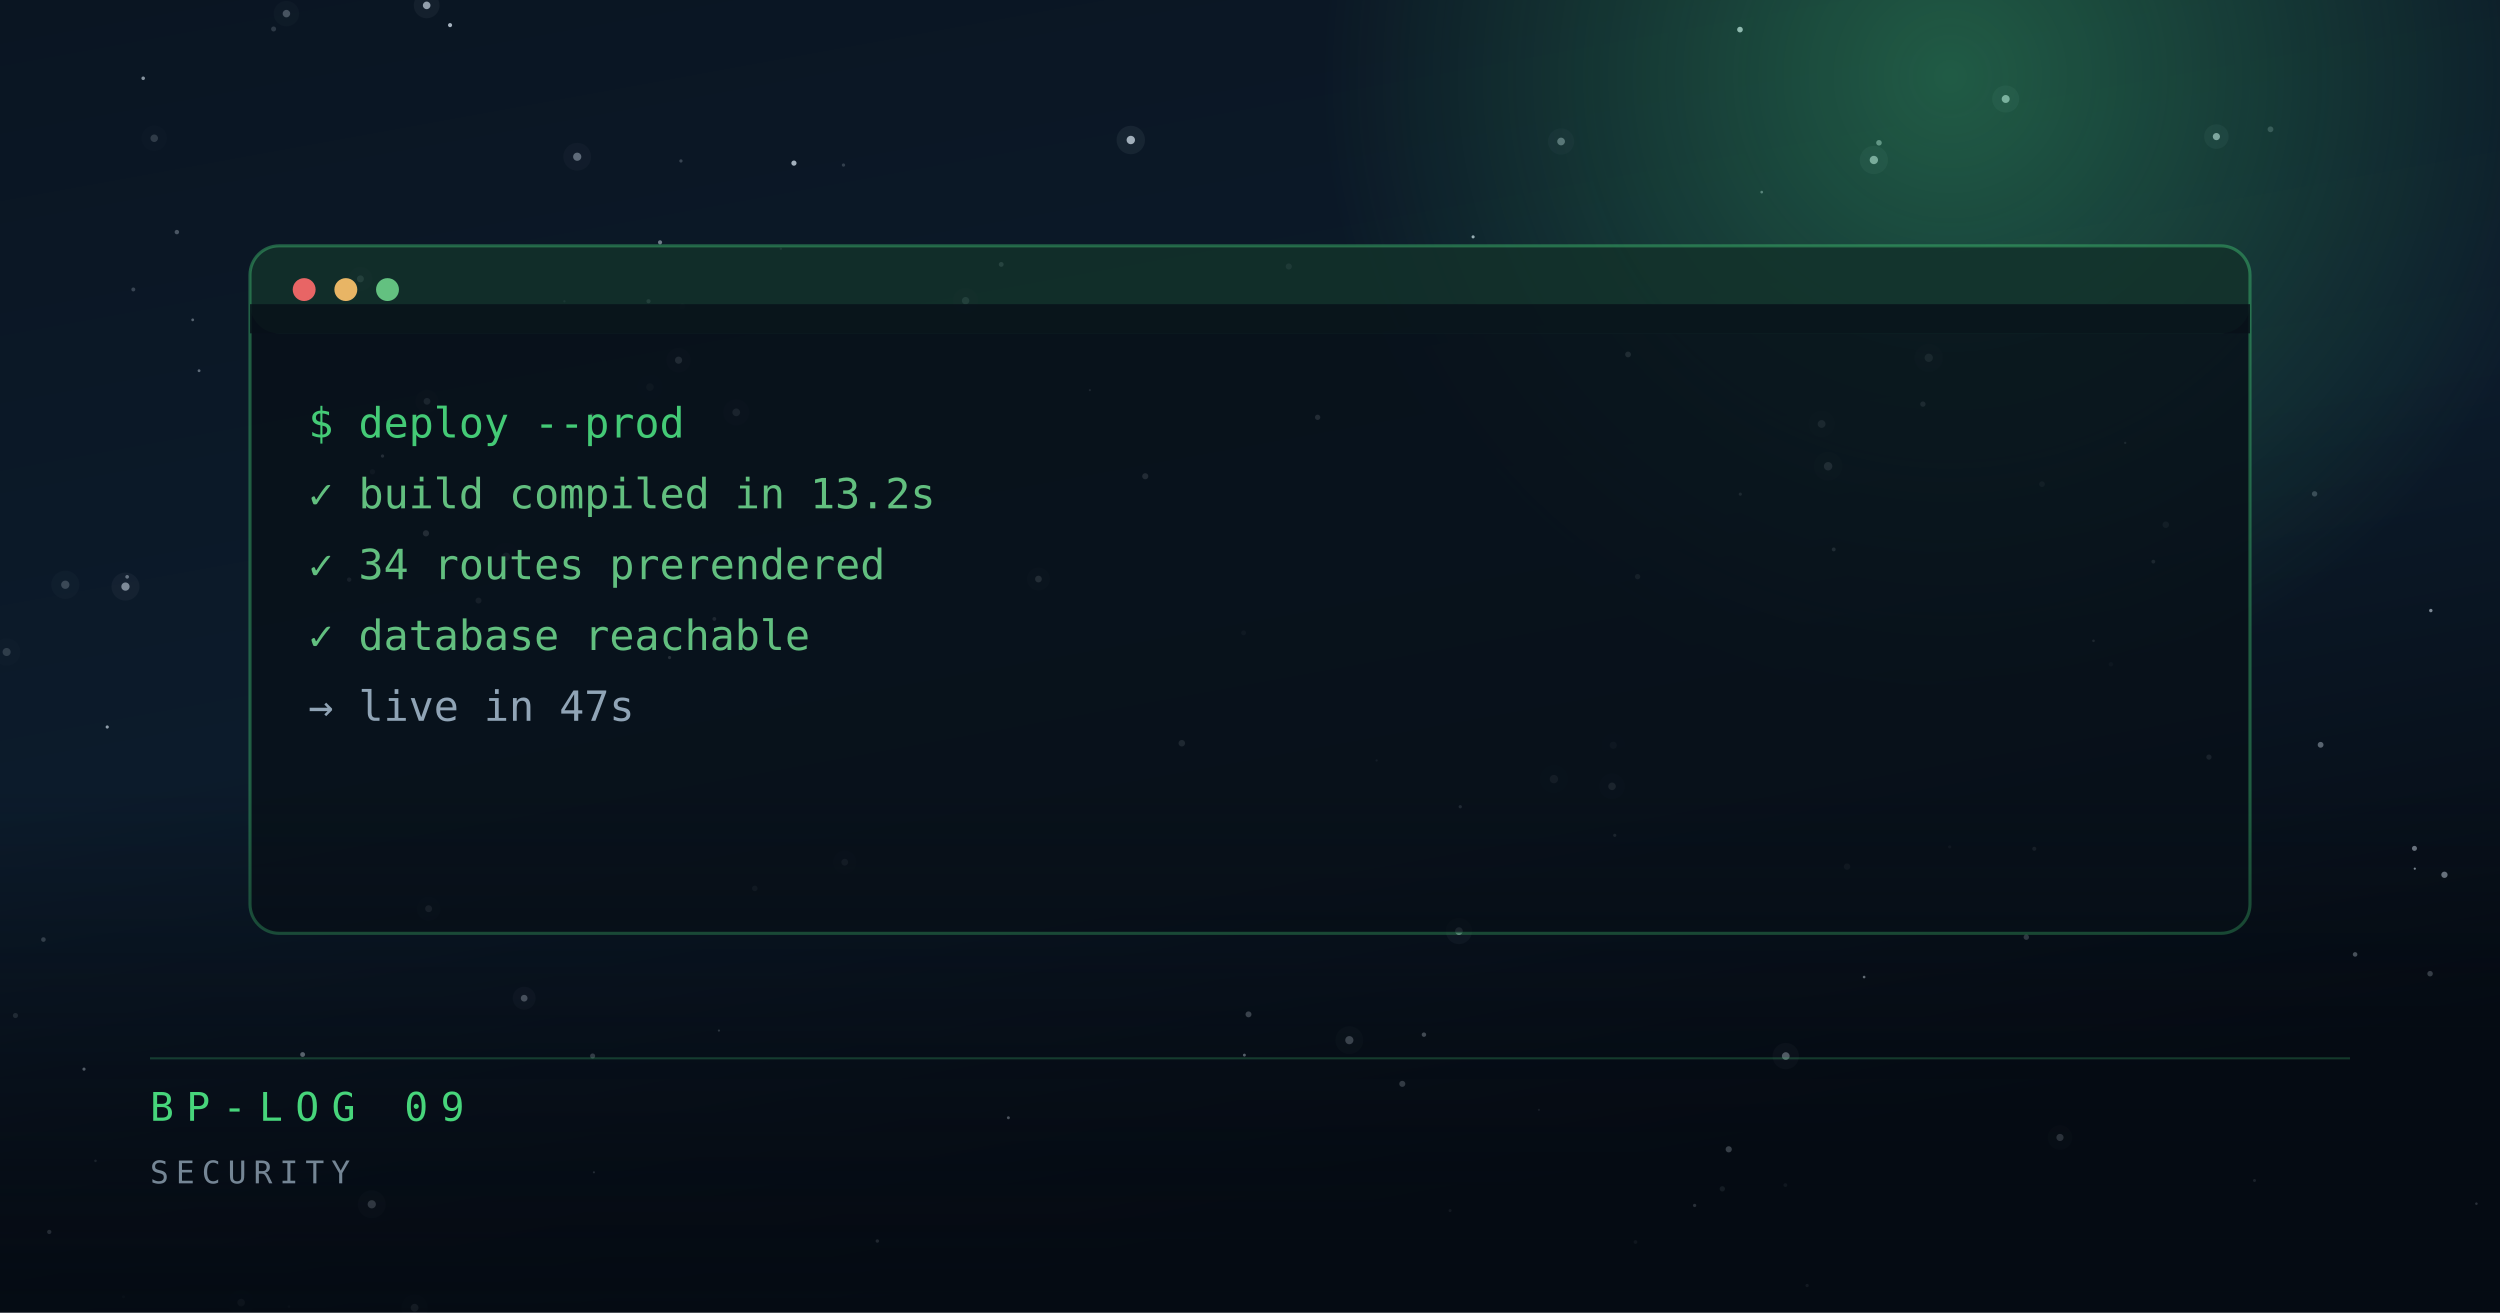
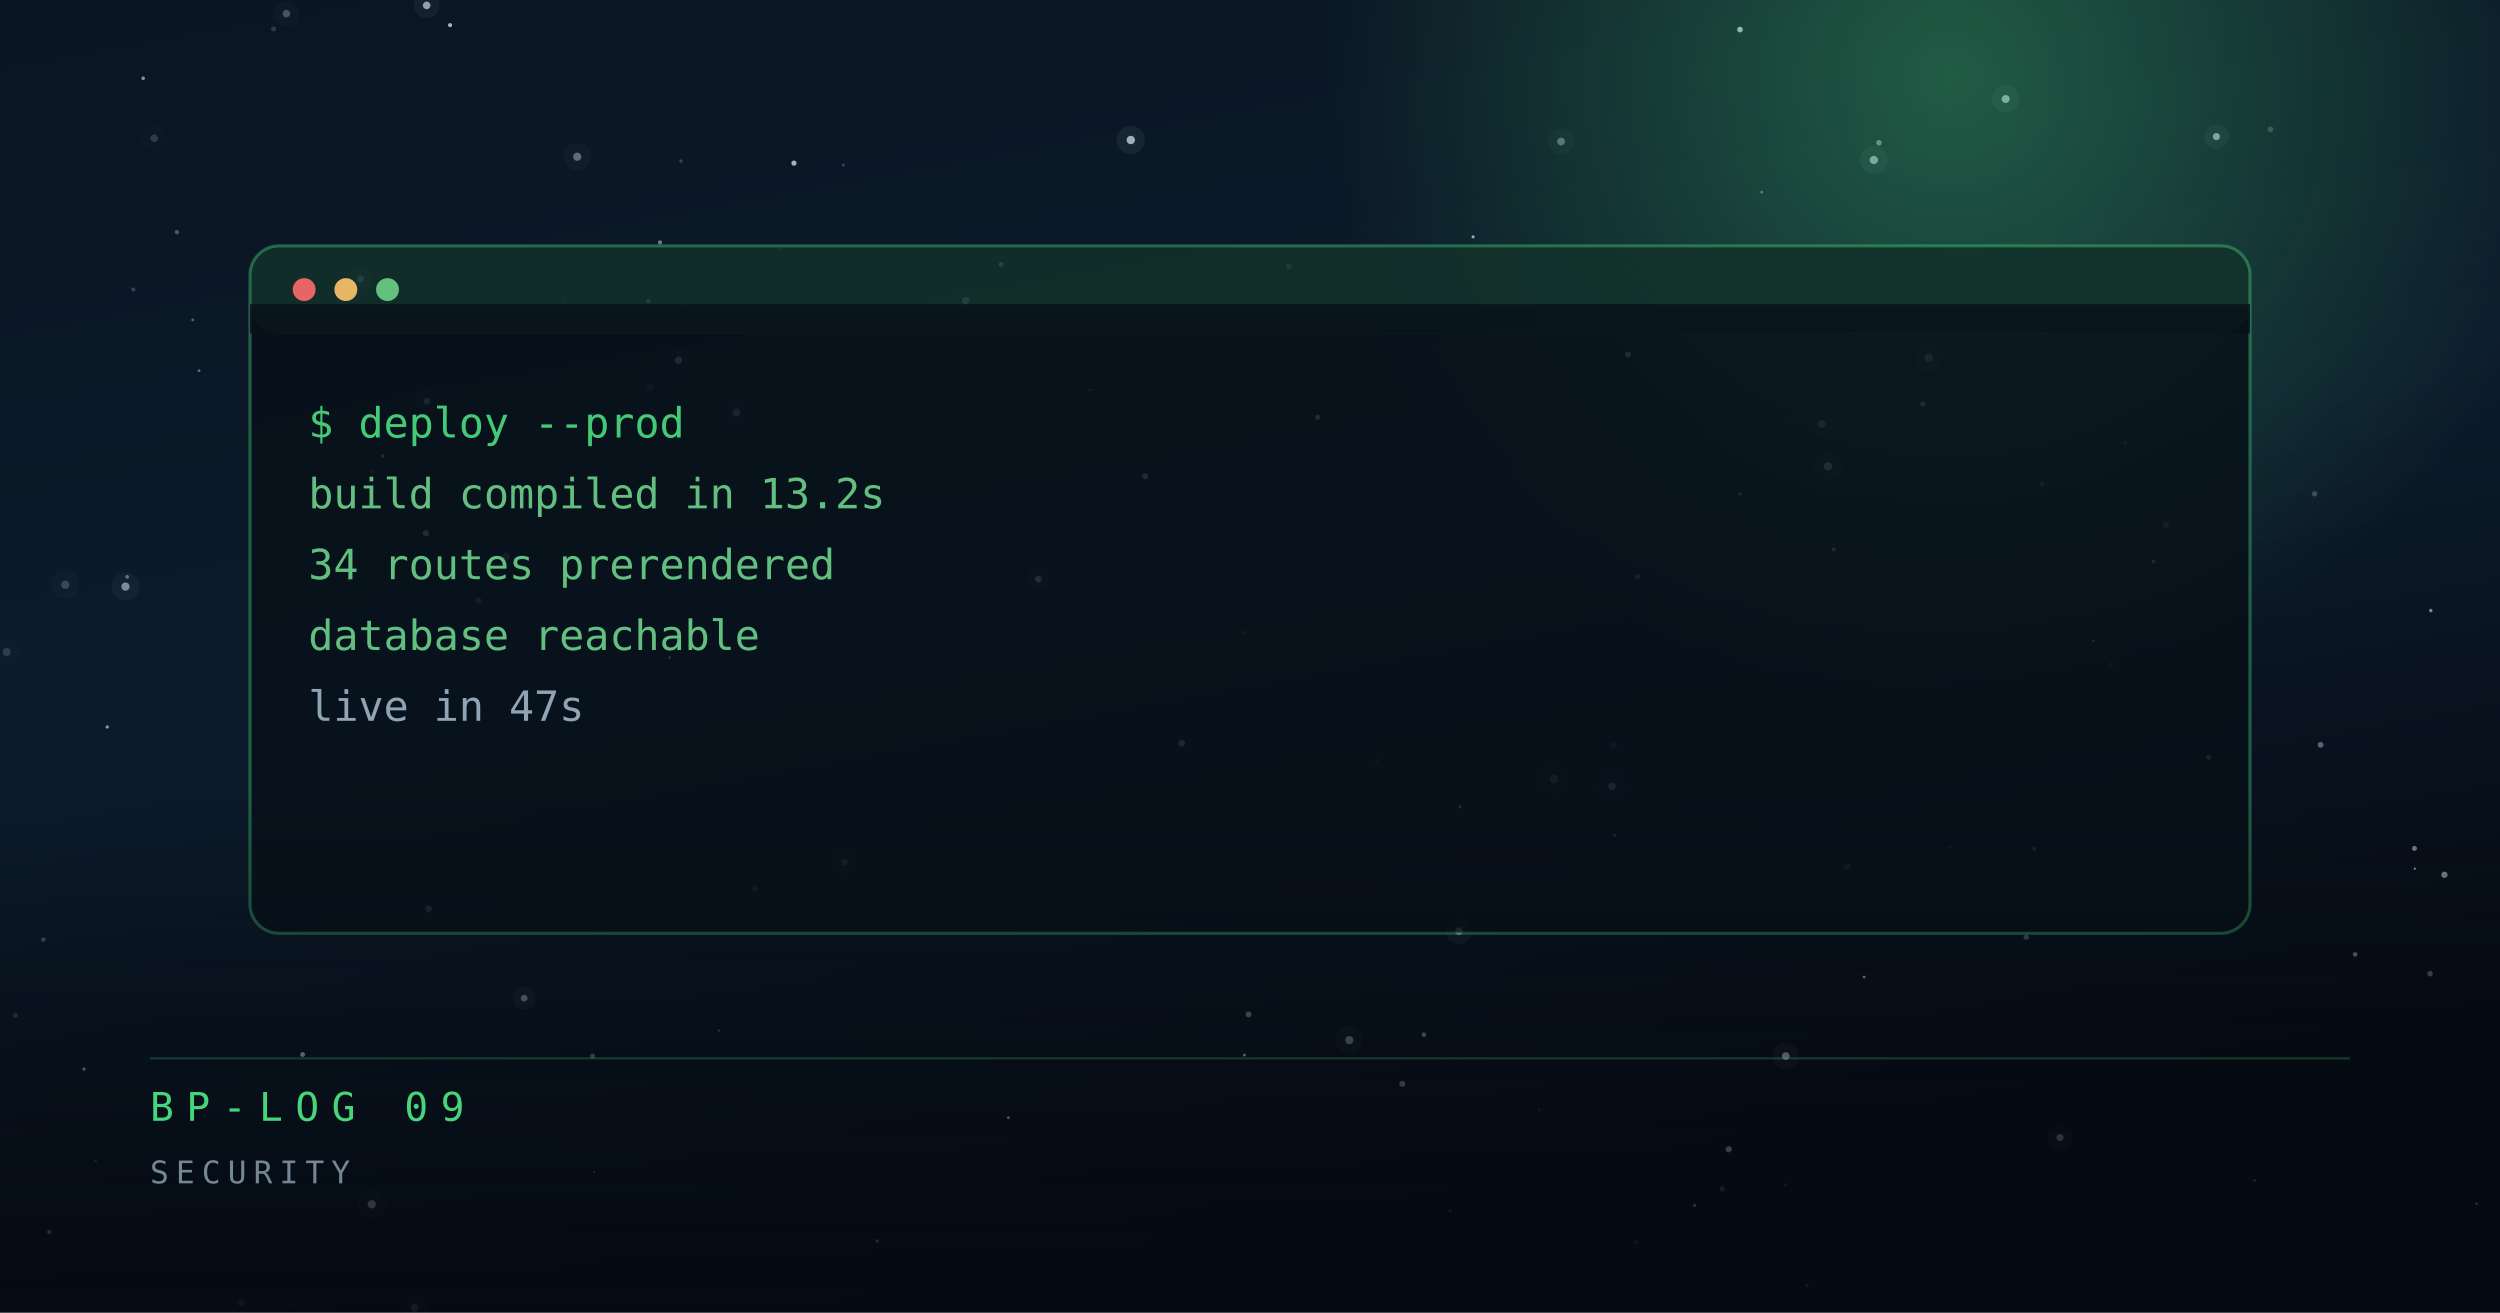
<svg xmlns="http://www.w3.org/2000/svg" viewBox="0 0 1200 630" width="1200" height="630" role="img" aria-label="rate limiting without a cache">
  <defs>
    <linearGradient id="sky" x1="0" y1="0" x2="0.35" y2="1">
      <stop offset="0" stop-color="#0a1522" />
      <stop offset="0.55" stop-color="#0c1b2b" />
      <stop offset="1" stop-color="#050b13" />
    </linearGradient>
    <radialGradient id="planet" cx="0.34" cy="0.3" r="0.85">
      <stop offset="0" stop-color="#4ade80" stop-opacity="0.95" />
      <stop offset="0.55" stop-color="#4ade80" stop-opacity="0.42" />
      <stop offset="1" stop-color="#04080e" stop-opacity="0.9" />
    </radialGradient>
    <radialGradient id="halo" cx="0.5" cy="0.5" r="0.5">
      <stop offset="0" stop-color="#4ade80" stop-opacity="0.34" />
      <stop offset="1" stop-color="#4ade80" stop-opacity="0" />
    </radialGradient>
    <linearGradient id="fade" x1="0" y1="0" x2="0" y2="1">
      <stop offset="0" stop-color="#050b13" stop-opacity="0" />
      <stop offset="1" stop-color="#050b13" stop-opacity="0.9" />
    </linearGradient>
  </defs>
  <rect width="1200" height="630" fill="url(#sky)" />
  <circle cx="826.72" cy="570.65" r="1.28" fill="#dce9f5" opacity="0.24" />
  <circle cx="1013.24" cy="318.85" r="1.07" fill="#dce9f5" opacity="0.15" />
  <circle cx="405.47" cy="413.85" r="1.64" fill="#dce9f5" opacity="0.33" />
  <circle cx="405.47" cy="413.85" r="5.58" fill="#dce9f5" opacity="0.03" />
  <circle cx="925.8" cy="171.74" r="1.99" fill="#dce9f5" opacity="0.49" />
  <circle cx="925.8" cy="171.74" r="6.77" fill="#dce9f5" opacity="0.04" />
  <circle cx="327.54" cy="147.1" r="1.38" fill="#dce9f5" opacity="0.18" />
  <circle cx="325.71" cy="172.89" r="1.73" fill="#dce9f5" opacity="0.64" />
  <circle cx="325.71" cy="172.89" r="5.88" fill="#dce9f5" opacity="0.05" />
  <circle cx="976.45" cy="407.42" r="0.96" fill="#dce9f5" opacity="0.46" />
  <circle cx="115.75" cy="625.25" r="1.82" fill="#dce9f5" opacity="0.31" />
  <circle cx="115.75" cy="625.25" r="6.19" fill="#dce9f5" opacity="0.02" />
  <circle cx="326.85" cy="77.26" r="0.79" fill="#dce9f5" opacity="0.22" />
  <circle cx="324.47" cy="269.34" r="0.69" fill="#dce9f5" opacity="0.17" />
  <circle cx="845.62" cy="92.22" r="0.65" fill="#dce9f5" opacity="0.4" />
  <circle cx="242.95" cy="267.17" r="1.92" fill="#dce9f5" opacity="0.31" />
  <circle cx="242.95" cy="267.17" r="6.53" fill="#dce9f5" opacity="0.02" />
  <circle cx="51.47" cy="348.96" r="0.77" fill="#dce9f5" opacity="0.64" />
  <circle cx="1033.6" cy="269.59" r="0.91" fill="#dce9f5" opacity="0.56" />
  <circle cx="886.58" cy="415.97" r="1.54" fill="#dce9f5" opacity="0.25" />
  <circle cx="353.4" cy="197.93" r="1.86" fill="#dce9f5" opacity="0.45" />
  <circle cx="353.4" cy="197.93" r="6.32" fill="#dce9f5" opacity="0.04" />
  <circle cx="183.6" cy="218.9" r="0.79" fill="#dce9f5" opacity="0.74" />
  <circle cx="138.72" cy="627.2" r="0.64" fill="#dce9f5" opacity="0.18" />
  <circle cx="922.99" cy="193.97" r="1.29" fill="#dce9f5" opacity="0.6" />
  <circle cx="877.49" cy="223.8" r="2.02" fill="#dce9f5" opacity="0.67" />
  <circle cx="877.49" cy="223.8" r="6.87" fill="#dce9f5" opacity="0.05" />
  <circle cx="901.91" cy="68.54" r="1.34" fill="#dce9f5" opacity="0.46" />
  <circle cx="92.49" cy="153.53" r="0.67" fill="#dce9f5" opacity="0.37" />
  <circle cx="3.18" cy="312.96" r="1.94" fill="#dce9f5" opacity="0.16" />
  <circle cx="3.18" cy="312.96" r="6.6" fill="#dce9f5" opacity="0.01" />
  <circle cx="95.55" cy="177.95" r="0.69" fill="#dce9f5" opacity="0.4" />
  <circle cx="270.91" cy="144.62" r="0.53" fill="#dce9f5" opacity="0.33" />
  <circle cx="167.6" cy="278.22" r="1.05" fill="#dce9f5" opacity="0.39" />
  <circle cx="1004.88" cy="307.59" r="0.63" fill="#dce9f5" opacity="0.56" />
  <circle cx="1113.89" cy="357.51" r="1.4" fill="#dce9f5" opacity="0.38" />
  <circle cx="894.78" cy="468.98" r="0.64" fill="#dce9f5" opacity="0.64" />
  <circle cx="632.46" cy="200.31" r="1.28" fill="#dce9f5" opacity="0.7" />
  <circle cx="311.29" cy="144.59" r="1" fill="#dce9f5" opacity="0.57" />
  <circle cx="618.61" cy="127.91" r="1.48" fill="#dce9f5" opacity="0.4" />
  <circle cx="480.59" cy="126.92" r="1.16" fill="#dce9f5" opacity="0.7" />
  <circle cx="745.87" cy="373.96" r="2" fill="#dce9f5" opacity="0.31" />
  <circle cx="745.87" cy="373.96" r="6.8" fill="#dce9f5" opacity="0.02" />
  <circle cx="1130.45" cy="458.12" r="1.1" fill="#dce9f5" opacity="0.44" />
  <circle cx="835.19" cy="14.21" r="1.37" fill="#dce9f5" opacity="0.72" />
  <circle cx="867.42" cy="617.06" r="0.8" fill="#dce9f5" opacity="0.44" />
  <circle cx="84.89" cy="111.4" r="1.07" fill="#dce9f5" opacity="0.3" />
  <circle cx="874.37" cy="203.51" r="1.87" fill="#dce9f5" opacity="0.52" />
  <circle cx="874.37" cy="203.51" r="6.36" fill="#dce9f5" opacity="0.04" />
  <circle cx="204.46" cy="256" r="1.5" fill="#dce9f5" opacity="0.7" />
  <circle cx="647.68" cy="499.28" r="1.96" fill="#dce9f5" opacity="0.42" />
  <circle cx="647.68" cy="499.28" r="6.66" fill="#dce9f5" opacity="0.03" />
  <circle cx="899.45" cy="76.79" r="1.99" fill="#dce9f5" opacity="0.59" />
  <circle cx="899.45" cy="76.79" r="6.77" fill="#dce9f5" opacity="0.05" />
  <circle cx="316.82" cy="116.32" r="1" fill="#dce9f5" opacity="0.47" />
  <circle cx="498.45" cy="277.94" r="1.62" fill="#dce9f5" opacity="0.71" />
  <circle cx="498.45" cy="277.94" r="5.51" fill="#dce9f5" opacity="0.06" />
  <circle cx="251.6" cy="479.14" r="1.62" fill="#dce9f5" opacity="0.44" />
  <circle cx="251.6" cy="479.14" r="5.51" fill="#dce9f5" opacity="0.04" />
  <circle cx="68.73" cy="37.57" r="0.86" fill="#dce9f5" opacity="0.59" />
  <circle cx="599.28" cy="486.9" r="1.43" fill="#dce9f5" opacity="0.4" />
  <circle cx="63.99" cy="138.94" r="0.95" fill="#dce9f5" opacity="0.22" />
  <circle cx="542.78" cy="67.2" r="2.01" fill="#dce9f5" opacity="0.7" />
  <circle cx="542.78" cy="67.2" r="6.83" fill="#dce9f5" opacity="0.06" />
  <circle cx="374.8" cy="119.42" r="0.56" fill="#dce9f5" opacity="0.44" />
  <circle cx="204.95" cy="192.64" r="1.63" fill="#dce9f5" opacity="0.49" />
  <circle cx="204.95" cy="192.64" r="5.54" fill="#dce9f5" opacity="0.04" />
  <circle cx="61.03" cy="276.88" r="0.89" fill="#dce9f5" opacity="0.41" />
  <circle cx="786.04" cy="276.8" r="1.27" fill="#dce9f5" opacity="0.37" />
  <circle cx="1166.44" cy="467.37" r="1.32" fill="#dce9f5" opacity="0.33" />
  <circle cx="1159.1" cy="416.96" r="0.53" fill="#dce9f5" opacity="0.64" />
  <circle cx="683.49" cy="496.64" r="1.07" fill="#dce9f5" opacity="0.48" />
  <circle cx="74.03" cy="66.36" r="1.8" fill="#dce9f5" opacity="0.17" />
  <circle cx="74.03" cy="66.36" r="6.12" fill="#dce9f5" opacity="0.01" />
  <circle cx="596.93" cy="303.77" r="1.17" fill="#dce9f5" opacity="0.19" />
  <circle cx="321.38" cy="315.63" r="0.77" fill="#dce9f5" opacity="0.74" />
  <circle cx="137.48" cy="6.54" r="1.8" fill="#dce9f5" opacity="0.28" />
  <circle cx="137.48" cy="6.54" r="6.12" fill="#dce9f5" opacity="0.02" />
  <circle cx="1020.09" cy="212.58" r="0.55" fill="#dce9f5" opacity="0.6" />
  <circle cx="1089.83" cy="62.07" r="1.39" fill="#dce9f5" opacity="0.2" />
  <circle cx="145.26" cy="506.18" r="1.17" fill="#dce9f5" opacity="0.71" />
  <circle cx="204.8" cy="2.58" r="1.82" fill="#dce9f5" opacity="0.63" />
  <circle cx="204.8" cy="2.58" r="6.19" fill="#dce9f5" opacity="0.05" />
  <circle cx="700.92" cy="387.24" r="0.79" fill="#dce9f5" opacity="0.7" />
  <circle cx="880.19" cy="263.72" r="0.93" fill="#dce9f5" opacity="0.69" />
  <circle cx="962.73" cy="47.51" r="1.91" fill="#dce9f5" opacity="0.62" />
  <circle cx="962.73" cy="47.51" r="6.49" fill="#dce9f5" opacity="0.05" />
  <circle cx="1039.58" cy="251.86" r="1.58" fill="#dce9f5" opacity="0.29" />
  <circle cx="277.06" cy="75.24" r="1.96" fill="#dce9f5" opacity="0.39" />
  <circle cx="277.06" cy="75.24" r="6.66" fill="#dce9f5" opacity="0.03" />
  <circle cx="673.1" cy="520.25" r="1.46" fill="#dce9f5" opacity="0.42" />
  <circle cx="484.02" cy="536.52" r="0.71" fill="#dce9f5" opacity="0.75" />
  <circle cx="199" cy="627.71" r="1.87" fill="#dce9f5" opacity="0.62" />
  <circle cx="199" cy="627.71" r="6.36" fill="#dce9f5" opacity="0.05" />
  <circle cx="178.45" cy="578.06" r="1.97" fill="#dce9f5" opacity="0.67" />
  <circle cx="178.45" cy="578.06" r="6.7" fill="#dce9f5" opacity="0.05" />
  <circle cx="20.84" cy="450.98" r="1.11" fill="#dce9f5" opacity="0.27" />
  <circle cx="60.22" cy="281.56" r="1.98" fill="#dce9f5" opacity="0.52" />
  <circle cx="60.22" cy="281.56" r="6.73" fill="#dce9f5" opacity="0.04" />
  <circle cx="707.09" cy="113.7" r="0.75" fill="#dce9f5" opacity="0.7" />
  <circle cx="131.33" cy="13.91" r="1.2" fill="#dce9f5" opacity="0.17" />
  <circle cx="972.63" cy="449.85" r="1.3" fill="#dce9f5" opacity="0.26" />
  <circle cx="381.09" cy="78.3" r="1.25" fill="#dce9f5" opacity="0.73" />
  <circle cx="421.12" cy="595.7" r="0.82" fill="#dce9f5" opacity="0.58" />
  <circle cx="1111" cy="237.06" r="1.3" fill="#dce9f5" opacity="0.23" />
  <circle cx="829.79" cy="551.67" r="1.49" fill="#dce9f5" opacity="0.62" />
  <circle cx="45.83" cy="557.21" r="0.61" fill="#dce9f5" opacity="0.28" />
  <circle cx="935.86" cy="406.5" r="0.73" fill="#dce9f5" opacity="0.23" />
  <circle cx="549.72" cy="228.6" r="1.47" fill="#dce9f5" opacity="0.69" />
  <circle cx="835.34" cy="237.2" r="0.76" fill="#dce9f5" opacity="0.59" />
  <circle cx="696.04" cy="581.09" r="0.71" fill="#dce9f5" opacity="0.22" />
  <circle cx="1158.94" cy="407.22" r="1.21" fill="#dce9f5" opacity="0.51" />
  <circle cx="172.99" cy="133.86" r="1.68" fill="#dce9f5" opacity="0.57" />
  <circle cx="172.99" cy="133.86" r="5.71" fill="#dce9f5" opacity="0.05" />
  <circle cx="31.34" cy="280.68" r="1.99" fill="#dce9f5" opacity="0.21" />
  <circle cx="31.34" cy="280.68" r="6.77" fill="#dce9f5" opacity="0.02" />
  <circle cx="749.32" cy="67.92" r="1.85" fill="#dce9f5" opacity="0.37" />
  <circle cx="749.32" cy="67.92" r="6.29" fill="#dce9f5" opacity="0.03" />
  <circle cx="700.29" cy="446.93" r="1.84" fill="#dce9f5" opacity="0.68" />
  <circle cx="700.29" cy="446.93" r="6.26" fill="#dce9f5" opacity="0.05" />
  <circle cx="660.78" cy="365.01" r="0.54" fill="#dce9f5" opacity="0.32" />
  <circle cx="229.68" cy="288.27" r="1.44" fill="#dce9f5" opacity="0.37" />
  <circle cx="1082.16" cy="566.63" r="0.72" fill="#dce9f5" opacity="0.32" />
  <circle cx="345.08" cy="494.67" r="0.52" fill="#dce9f5" opacity="0.32" />
  <circle cx="738.69" cy="532.74" r="0.51" fill="#dce9f5" opacity="0.18" />
  <circle cx="1060.29" cy="363.41" r="1.25" fill="#dce9f5" opacity="0.45" />
  <circle cx="856.98" cy="568.84" r="0.91" fill="#dce9f5" opacity="0.17" />
  <circle cx="283.95" cy="199.41" r="1.01" fill="#dce9f5" opacity="0.63" />
  <circle cx="785.03" cy="596.18" r="0.88" fill="#dce9f5" opacity="0.23" />
  <circle cx="813.41" cy="578.62" r="0.79" fill="#dce9f5" opacity="0.58" />
  <circle cx="523.14" cy="187.27" r="0.51" fill="#dce9f5" opacity="0.57" />
  <circle cx="40.32" cy="513.18" r="0.76" fill="#dce9f5" opacity="0.7" />
  <circle cx="1166.79" cy="293.07" r="0.83" fill="#dce9f5" opacity="0.55" />
  <circle cx="597.31" cy="506.45" r="0.7" fill="#dce9f5" opacity="0.7" />
  <circle cx="1188.68" cy="577.77" r="0.61" fill="#dce9f5" opacity="0.59" />
  <circle cx="774.36" cy="357.71" r="1.7" fill="#dce9f5" opacity="0.17" />
  <circle cx="774.36" cy="357.71" r="5.78" fill="#dce9f5" opacity="0.01" />
  <circle cx="285.09" cy="562.71" r="0.5" fill="#dce9f5" opacity="0.42" />
  <circle cx="773.78" cy="377.44" r="1.82" fill="#dce9f5" opacity="0.47" />
  <circle cx="773.78" cy="377.44" r="6.19" fill="#dce9f5" opacity="0.04" />
  <circle cx="59.28" cy="622.52" r="0.72" fill="#dce9f5" opacity="0.15" />
  <circle cx="342.89" cy="297.09" r="0.92" fill="#dce9f5" opacity="0.58" />
  <circle cx="284.46" cy="506.87" r="1.22" fill="#dce9f5" opacity="0.39" />
  <circle cx="1063.87" cy="65.56" r="1.73" fill="#dce9f5" opacity="0.59" />
  <circle cx="1063.87" cy="65.56" r="5.88" fill="#dce9f5" opacity="0.05" />
  <circle cx="775.08" cy="400.96" r="0.77" fill="#dce9f5" opacity="0.56" />
  <circle cx="404.87" cy="79.23" r="0.79" fill="#dce9f5" opacity="0.19" />
  <circle cx="781.46" cy="170.14" r="1.39" fill="#dce9f5" opacity="0.67" />
  <circle cx="7.41" cy="487.46" r="1.23" fill="#dce9f5" opacity="0.19" />
  <circle cx="857.17" cy="506.92" r="1.86" fill="#dce9f5" opacity="0.64" />
  <circle cx="857.17" cy="506.92" r="6.32" fill="#dce9f5" opacity="0.05" />
  <circle cx="205.74" cy="436.19" r="1.67" fill="#dce9f5" opacity="0.53" />
  <circle cx="205.74" cy="436.19" r="5.68" fill="#dce9f5" opacity="0.04" />
  <circle cx="463.48" cy="144.33" r="1.78" fill="#dce9f5" opacity="0.55" />
  <circle cx="463.48" cy="144.33" r="6.05" fill="#dce9f5" opacity="0.04" />
  <circle cx="216.03" cy="12.06" r="0.99" fill="#dce9f5" opacity="0.74" />
  <circle cx="980.16" cy="232.39" r="1.37" fill="#dce9f5" opacity="0.28" />
  <circle cx="988.79" cy="545.99" r="1.73" fill="#dce9f5" opacity="0.42" />
  <circle cx="988.79" cy="545.99" r="5.88" fill="#dce9f5" opacity="0.03" />
  <circle cx="23.64" cy="591.33" r="1.03" fill="#dce9f5" opacity="0.61" />
  <circle cx="362.3" cy="426.43" r="1.34" fill="#dce9f5" opacity="0.29" />
  <circle cx="178.78" cy="226.47" r="1.27" fill="#dce9f5" opacity="0.19" />
  <circle cx="1173.33" cy="419.9" r="1.52" fill="#dce9f5" opacity="0.53" />
  <circle cx="311.98" cy="185.8" r="1.82" fill="#dce9f5" opacity="0.16" />
  <circle cx="311.98" cy="185.8" r="6.19" fill="#dce9f5" opacity="0.01" />
  <circle cx="567.27" cy="356.75" r="1.57" fill="#dce9f5" opacity="0.59" />
  <circle cx="936" cy="37.8" r="300" fill="url(#halo)" />
  <rect x="120" y="118" width="960" height="330" rx="14" fill="#071019" opacity="0.82" stroke="#4ade80" stroke-width="1.5" stroke-opacity="0.45" />
  <rect x="120" y="118" width="960" height="42" rx="14" fill="#4ade80" opacity="0.14" />
  <rect x="120" y="146" width="960" height="14" fill="#071019" opacity="0.82" />
  <circle cx="146" cy="139" r="5.5" fill="#ff6b6b" opacity="0.9" />
  <circle cx="166" cy="139" r="5.5" fill="#ffc46b" opacity="0.9" />
  <circle cx="186" cy="139" r="5.5" fill="#6bd28a" opacity="0.9" />
  <text x="148" y="210" font-family="ui-monospace, Menlo, monospace" font-size="20" fill="#4ade80" opacity="0.9">$ deploy --prod</text>
-   <text x="148" y="244" font-family="ui-monospace, Menlo, monospace" font-size="20" fill="#6bd28a" opacity="0.9">✓ build compiled in 13.2s</text>
-   <text x="148" y="278" font-family="ui-monospace, Menlo, monospace" font-size="20" fill="#6bd28a" opacity="0.9">✓ 34 routes prerendered</text>
-   <text x="148" y="312" font-family="ui-monospace, Menlo, monospace" font-size="20" fill="#6bd28a" opacity="0.9">✓ database reachable</text>
-   <text x="148" y="346" font-family="ui-monospace, Menlo, monospace" font-size="20" fill="#9fb4c6" opacity="0.9">→ live in 47s</text>
+   <text x="148" y="244" font-family="ui-monospace, Menlo, monospace" font-size="20" fill="#6bd28a" opacity="0.9">build compiled in 13.2s</text>
+   <text x="148" y="278" font-family="ui-monospace, Menlo, monospace" font-size="20" fill="#6bd28a" opacity="0.9">34 routes prerendered</text>
+   <text x="148" y="312" font-family="ui-monospace, Menlo, monospace" font-size="20" fill="#6bd28a" opacity="0.9">database reachable</text>
+   <text x="148" y="346" font-family="ui-monospace, Menlo, monospace" font-size="20" fill="#9fb4c6" opacity="0.9">live in 47s</text>
  <rect y="378" width="1200" height="252" fill="url(#fade)" />
  <g font-family="ui-monospace, SFMono-Regular, Menlo, monospace">
    <text x="72" y="538" fill="#4ade80" font-size="19" letter-spacing="6" opacity="0.95">BP-LOG 09</text>
    <text x="72" y="568" fill="#9fb4c6" font-size="15" letter-spacing="3.4" opacity="0.72">SECURITY</text>
    <line x1="72" y1="508" x2="1128" y2="508" stroke="#4ade80" stroke-width="1" opacity="0.22" />
  </g>
</svg>
